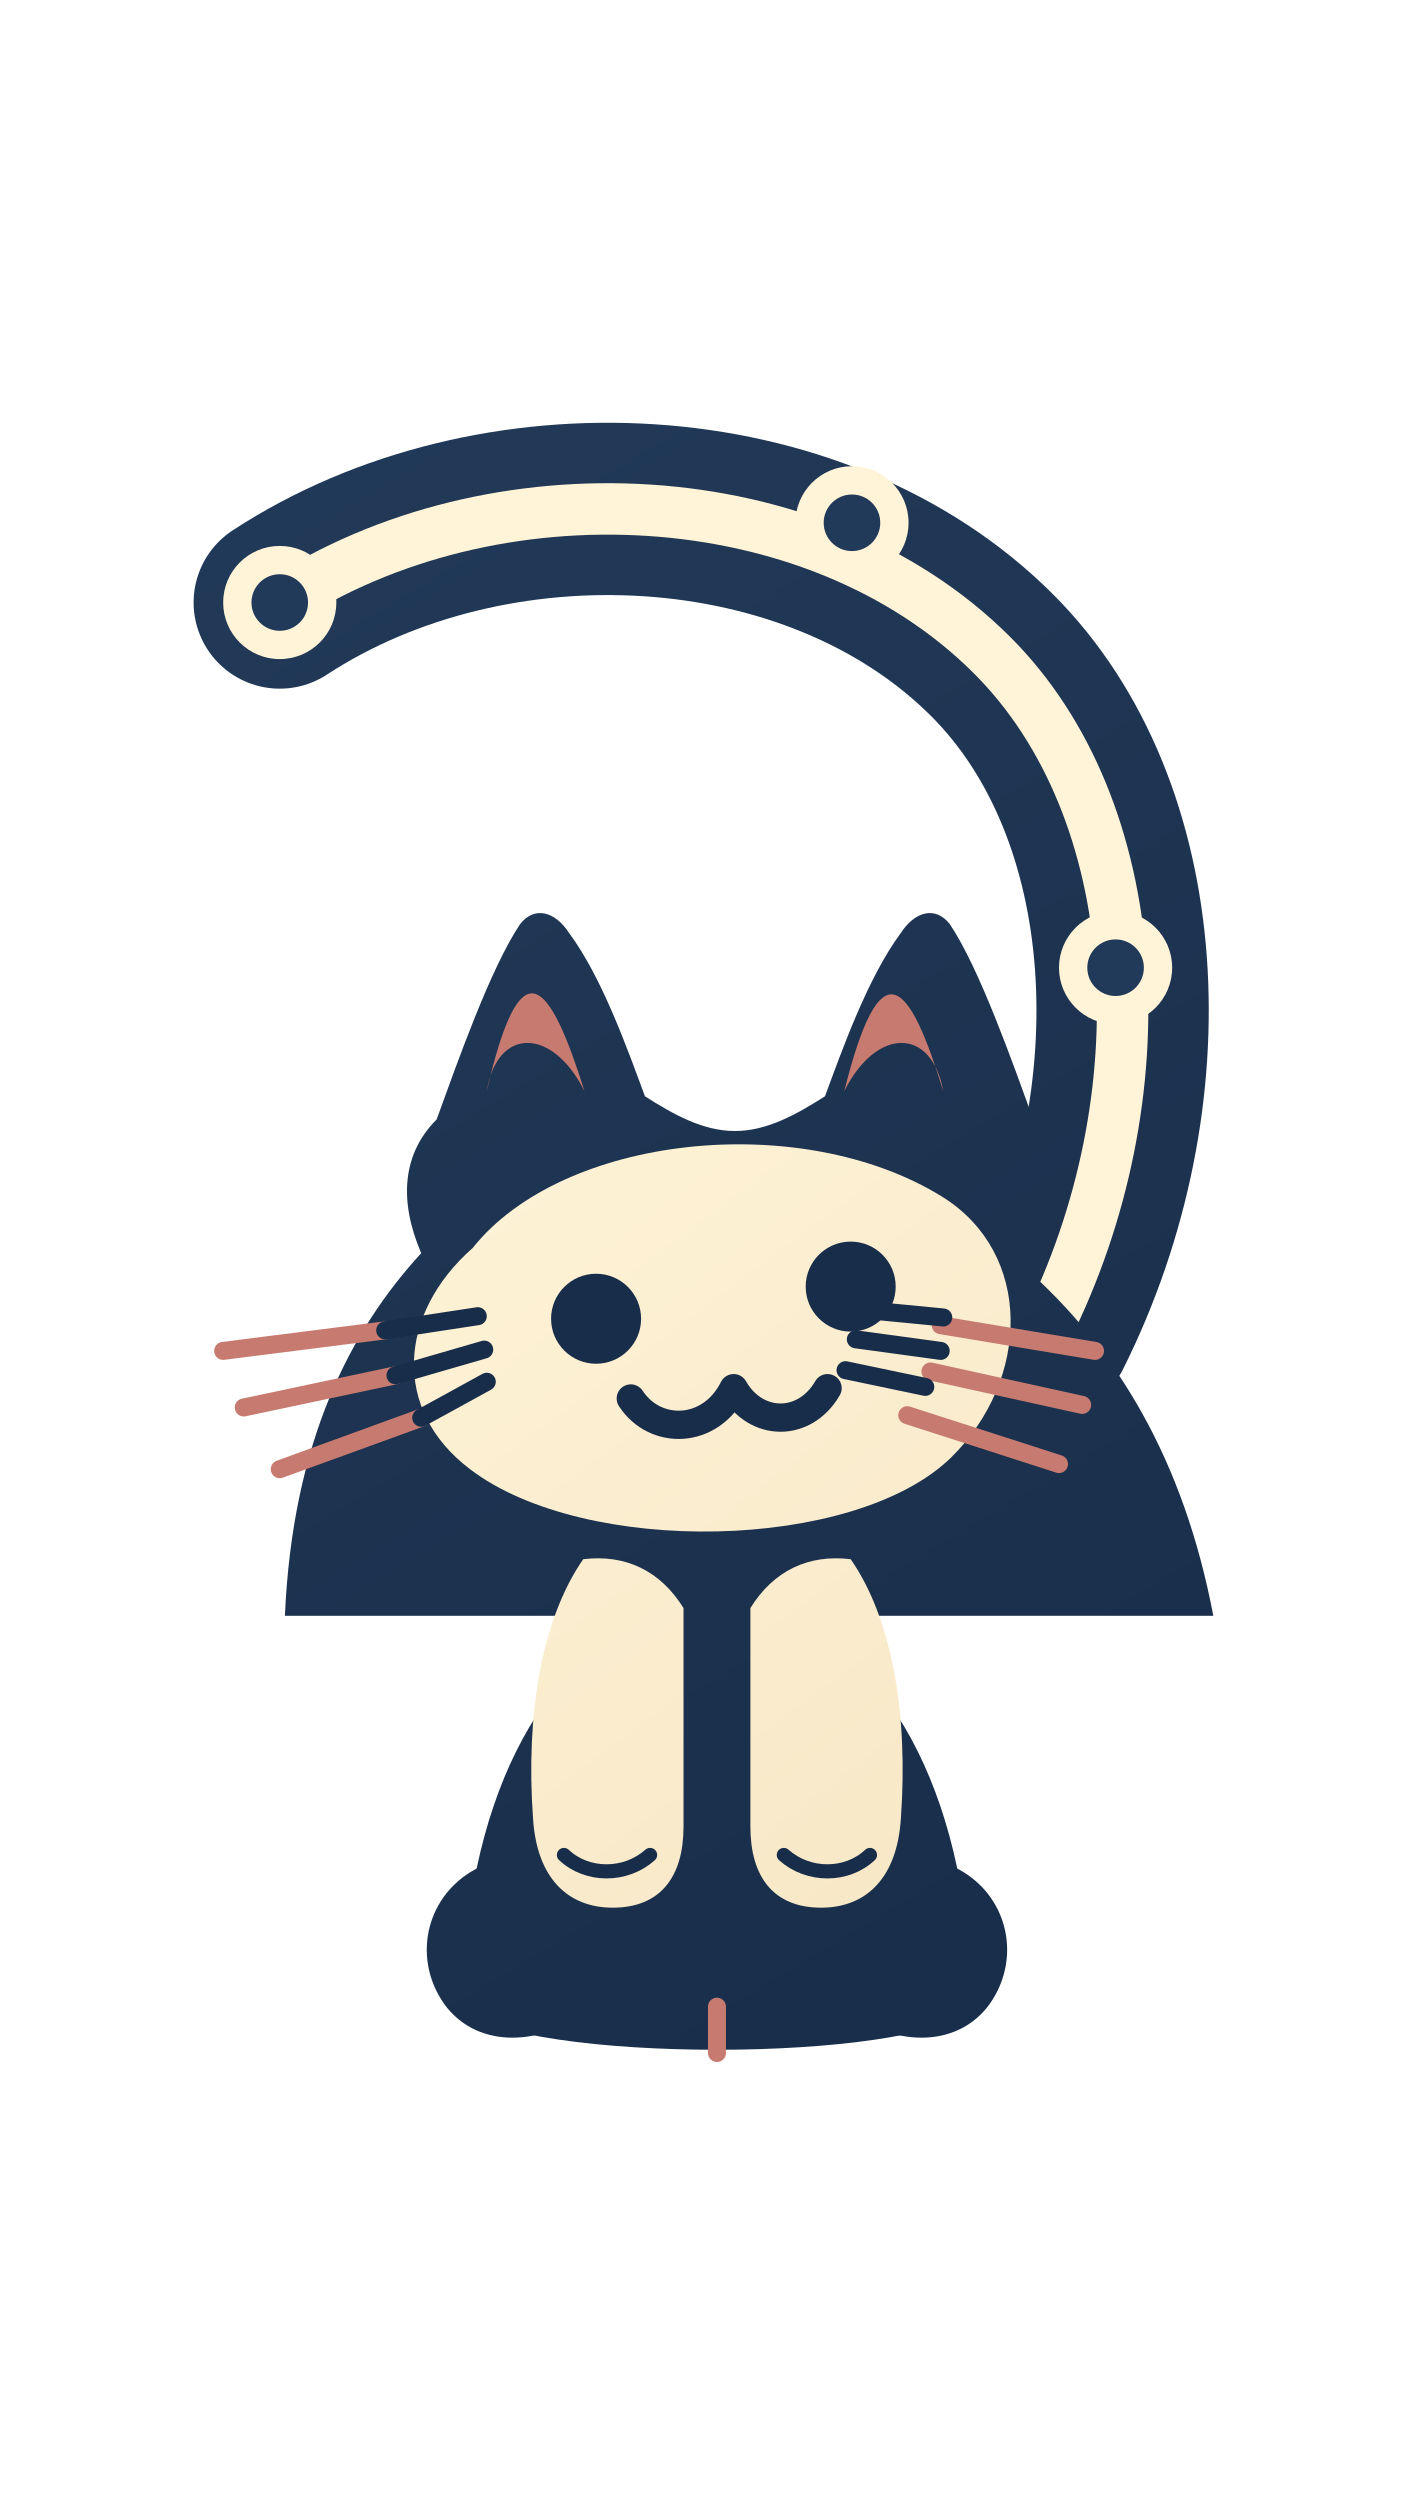
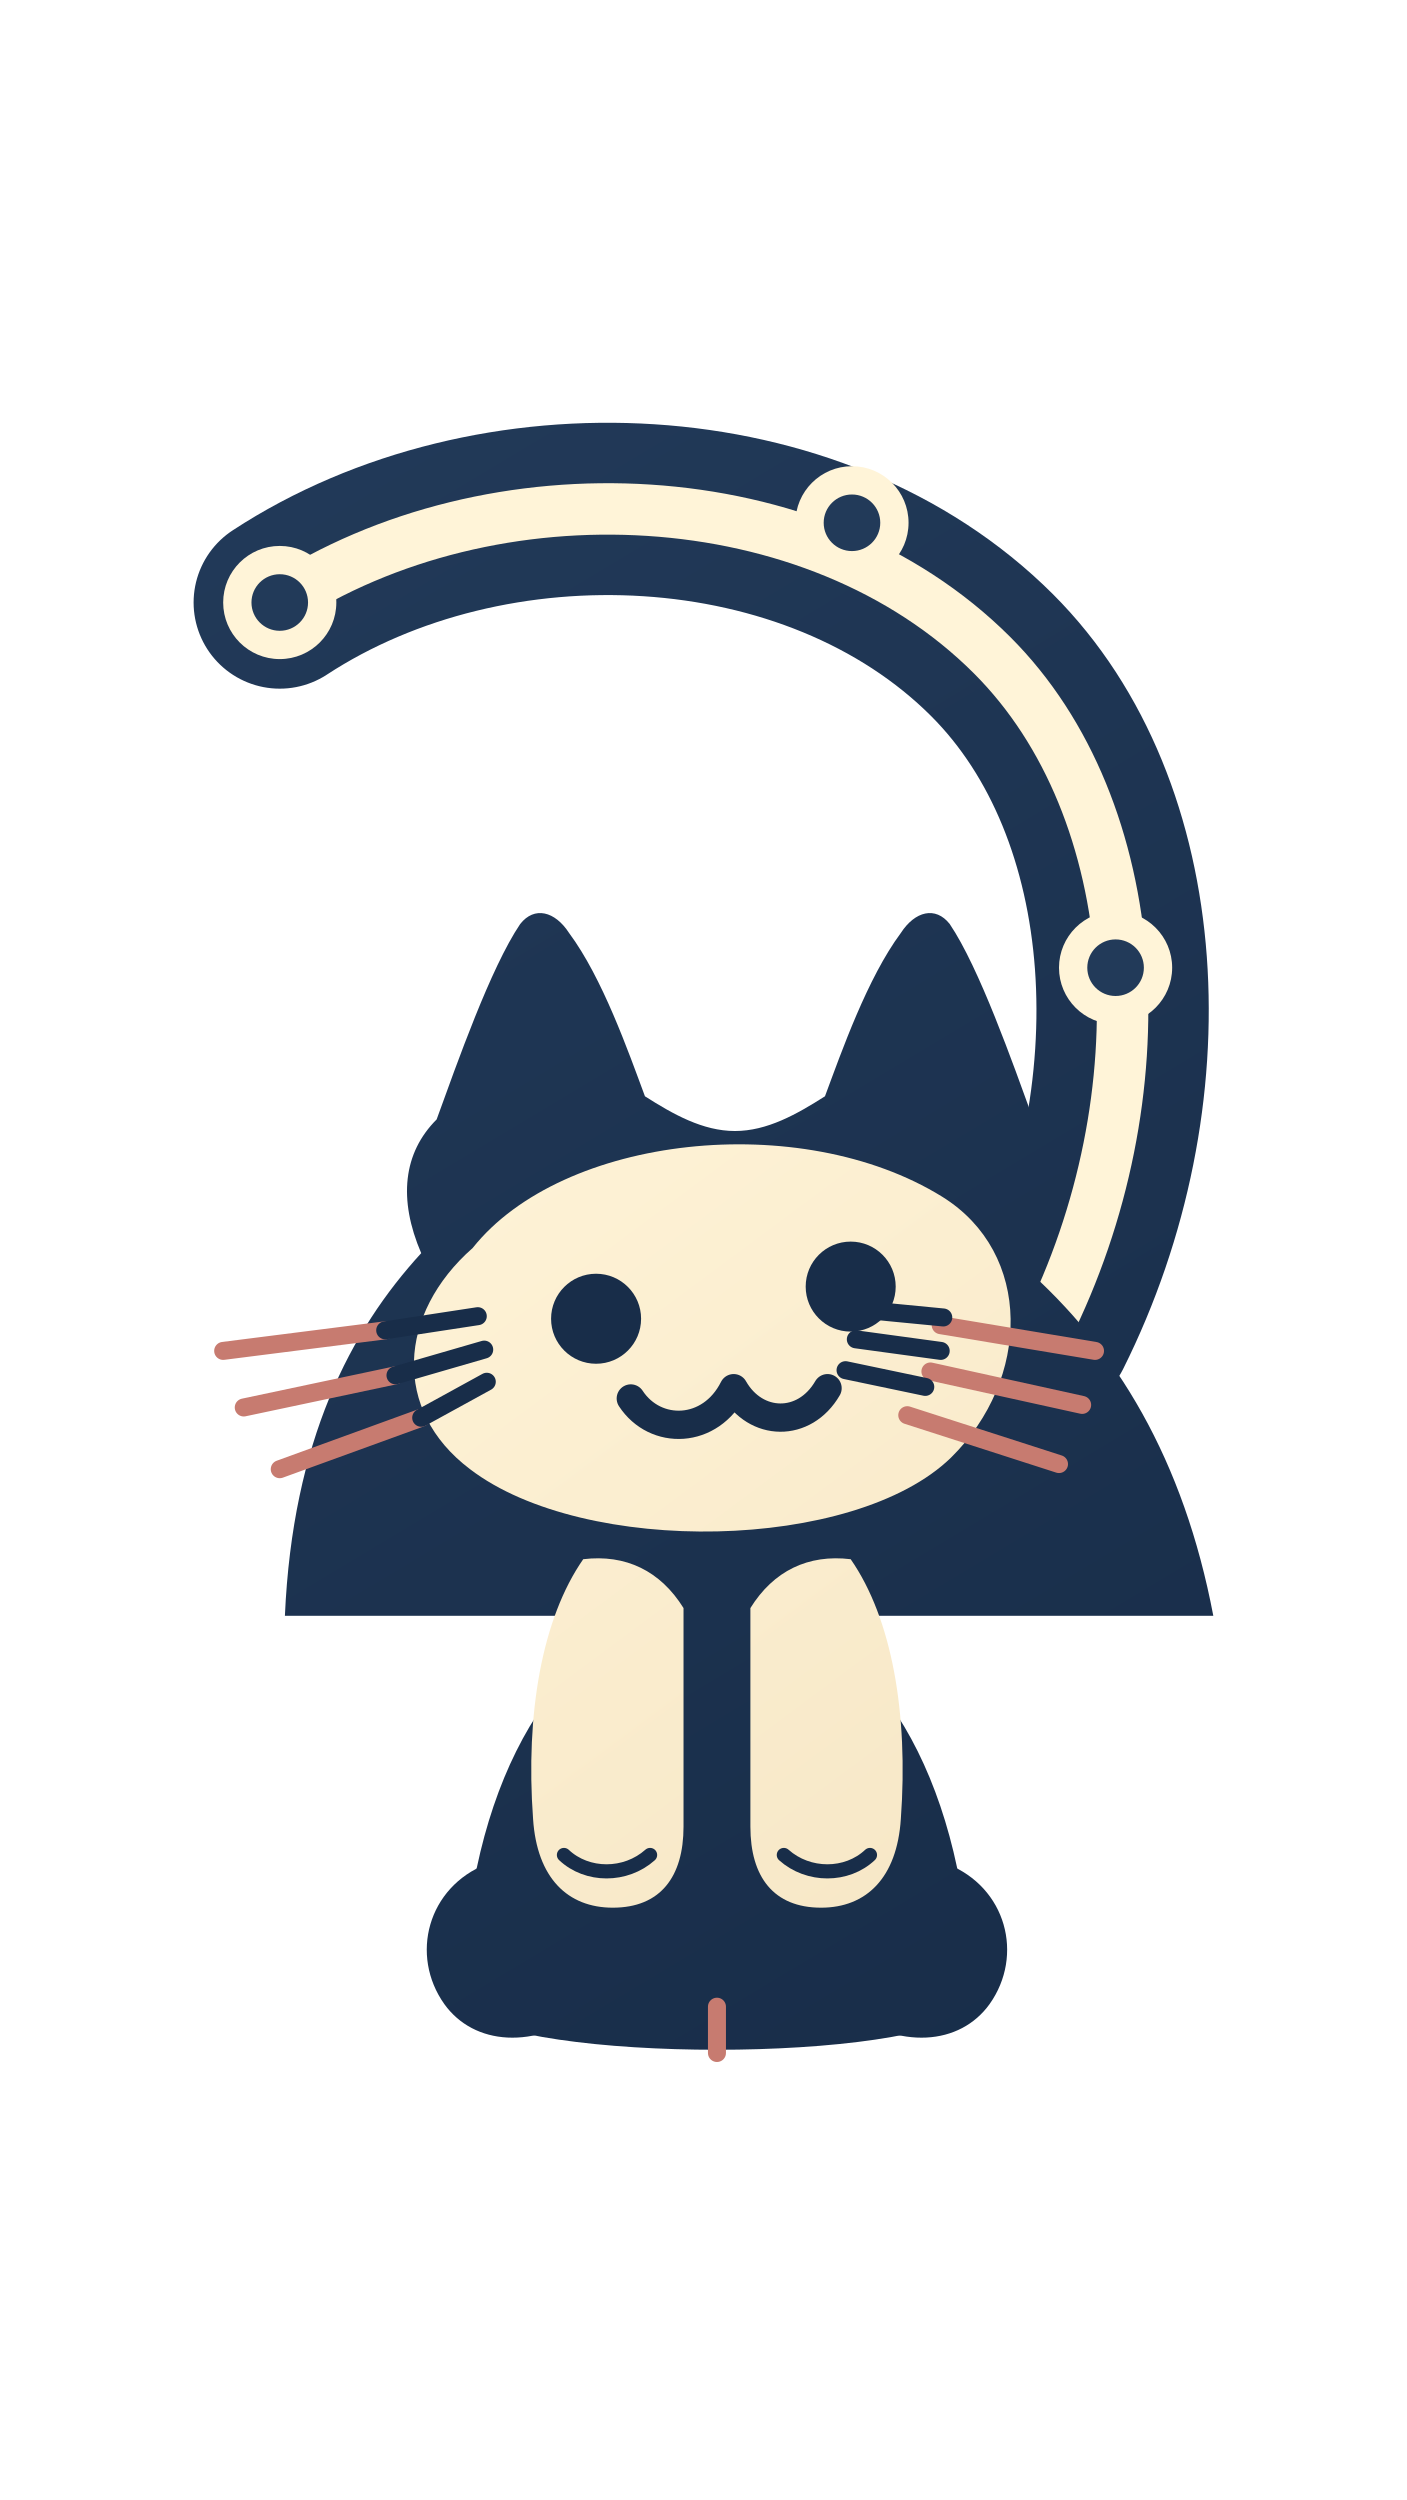
<svg xmlns="http://www.w3.org/2000/svg" width="941" height="1672" viewBox="0 0 941 1672">
  <defs>
    <linearGradient id="cat" x1="150" y1="100" x2="900" y2="1350" gradientUnits="userSpaceOnUse">
      <stop offset="0" stop-color="#223A59" />
      <stop offset="1" stop-color="#182D49" />
    </linearGradient>
    <linearGradient id="face" x1="310" y1="620" x2="830" y2="1320" gradientUnits="userSpaceOnUse">
      <stop offset="0" stop-color="#FFF4D8" />
      <stop offset="1" stop-color="#F6E6C5" />
    </linearGradient>
  </defs>
  <g transform="translate(-36.5 200) scale(.86)">
    <path d="M260 236 C425 128 676 139 814 277 C934 397 947 620 856 802" fill="none" stroke="url(#cat)" stroke-width="134" stroke-linecap="round" stroke-linejoin="round" />
    <path d="M260 236 C425 128 676 139 814 277 C934 397 947 620 856 802" fill="none" stroke="#FFF4D8" stroke-width="40" stroke-linecap="round" stroke-linejoin="round" />
    <g fill="#FFF4D8">
      <circle cx="260" cy="236" r="44" />
      <circle cx="705" cy="174" r="44" />
      <circle cx="910" cy="520" r="44" />
    </g>
    <g fill="#223A59">
      <circle cx="260" cy="236" r="22" />
      <circle cx="705" cy="174" r="22" />
      <circle cx="910" cy="520" r="22" />
    </g>
    <path d="M421 1217 C375 1235 361 1288 388 1326              C411 1358 458 1362 502 1330              C477 1295 470 1258 479 1215              C459 1208 439 1209 421 1217 Z" fill="url(#cat)" />
    <path d="M779 1217 C825 1235 839 1288 812 1326              C789 1358 742 1362 698 1330              C723 1295 730 1258 721 1215              C741 1208 761 1209 779 1217 Z" fill="url(#cat)" />
    <path d="M402 1330 C403 1172 462 1056 554 1021              C581 1011 619 1011 646 1021              C738 1056 797 1172 798 1330              C751 1372 449 1372 402 1330 Z" fill="url(#cat)" />
-     <path d="M264 1024 C270 888 315 802 370 742 C352 700 356 664 382 638              C398 594 424 520 447 486 C458 472 474 476 485 493              C511 528 531 585 544 620 C566 634 589 647 614 647              C639 647 662 634 684 620 C697 585 717 528 743 493              C754 476 770 472 781 486 C804 520 830 594 846 638           C872 671 870 712 838 752 C911 816 963 903 986 1024 Z" fill="url(#cat)" />
-     <path d="M421 616 C429 566 472 566 497 616              C469 527 447 503 421 616 Z" fill="#C77B70" />
-     <path d="M699 616 C724 566 767 566 776 616              C749 528 727 504 699 616 Z" fill="#C77B70" />
+     <path d="M264 1024 C270 888 315 802 370 742 C352 700 356 664 382 638              C398 594 424 520 447 486 C458 472 474 476 485 493              C511 528 531 585 544 620 C566 634 589 647 614 647              C639 647 662 634 684 620 C697 585 717 528 743 493              C754 476 770 472 781 486 C804 520 830 594 846 638              C872 671 870 712 838 752 C911 816 963 903 986 1024 Z" fill="url(#cat)" />
    <path d="M410 738 C480 650 665 630 775 698 C846 742 844 840 782 901              C707 974 497 978 408 910 C347 864 352 789 410 738 Z" fill="url(#face)" />
    <circle cx="506" cy="793" r="35" fill="#182D49" />
    <circle cx="704" cy="768" r="35" fill="#182D49" />
    <path d="M613 847 C595 883 552 884 533 855 M613 847 C630 877 668 878 686 847" fill="none" stroke="#182D49" stroke-width="22" stroke-linecap="round" stroke-linejoin="round" />
    <g fill="none" stroke-linecap="round" stroke-width="14">
      <path d="M342 802 L216 818 M350 837 L232 862 M370 870 L260 910" stroke="#C77B70" />
      <path d="M774 798 L894 818 M766 834 L884 860 M748 868 L866 906" stroke="#C77B70" />
      <path d="M414 791 L342 802 M419 817 L350 837 M421 842 L370 870" stroke="#182D49" />
      <path d="M776 792 L714 786 M774 818 L708 809 M762 846 L700 833" stroke="#182D49" />
    </g>
    <path d="M496 980 C464 1026 451 1100 457 1182              C460 1228 484 1251 519 1251              C556 1251 574 1227 574 1188              L574 1018 C556 989 529 976 496 980 Z" fill="url(#face)" />
    <path d="M704 980 C736 1026 749 1100 743 1182              C740 1228 716 1251 681 1251              C644 1251 626 1227 626 1188              L626 1018 C644 989 671 976 704 980 Z" fill="url(#face)" />
    <path d="M481 1210 C499 1227 529 1227 548 1210              M652 1210 C671 1227 701 1227 719 1210" fill="none" stroke="#182D49" stroke-width="11" stroke-linecap="round" />
    <path d="M600 1328 L600 1364" fill="none" stroke="#C77B70" stroke-width="14" stroke-linecap="round" />
  </g>
</svg>
